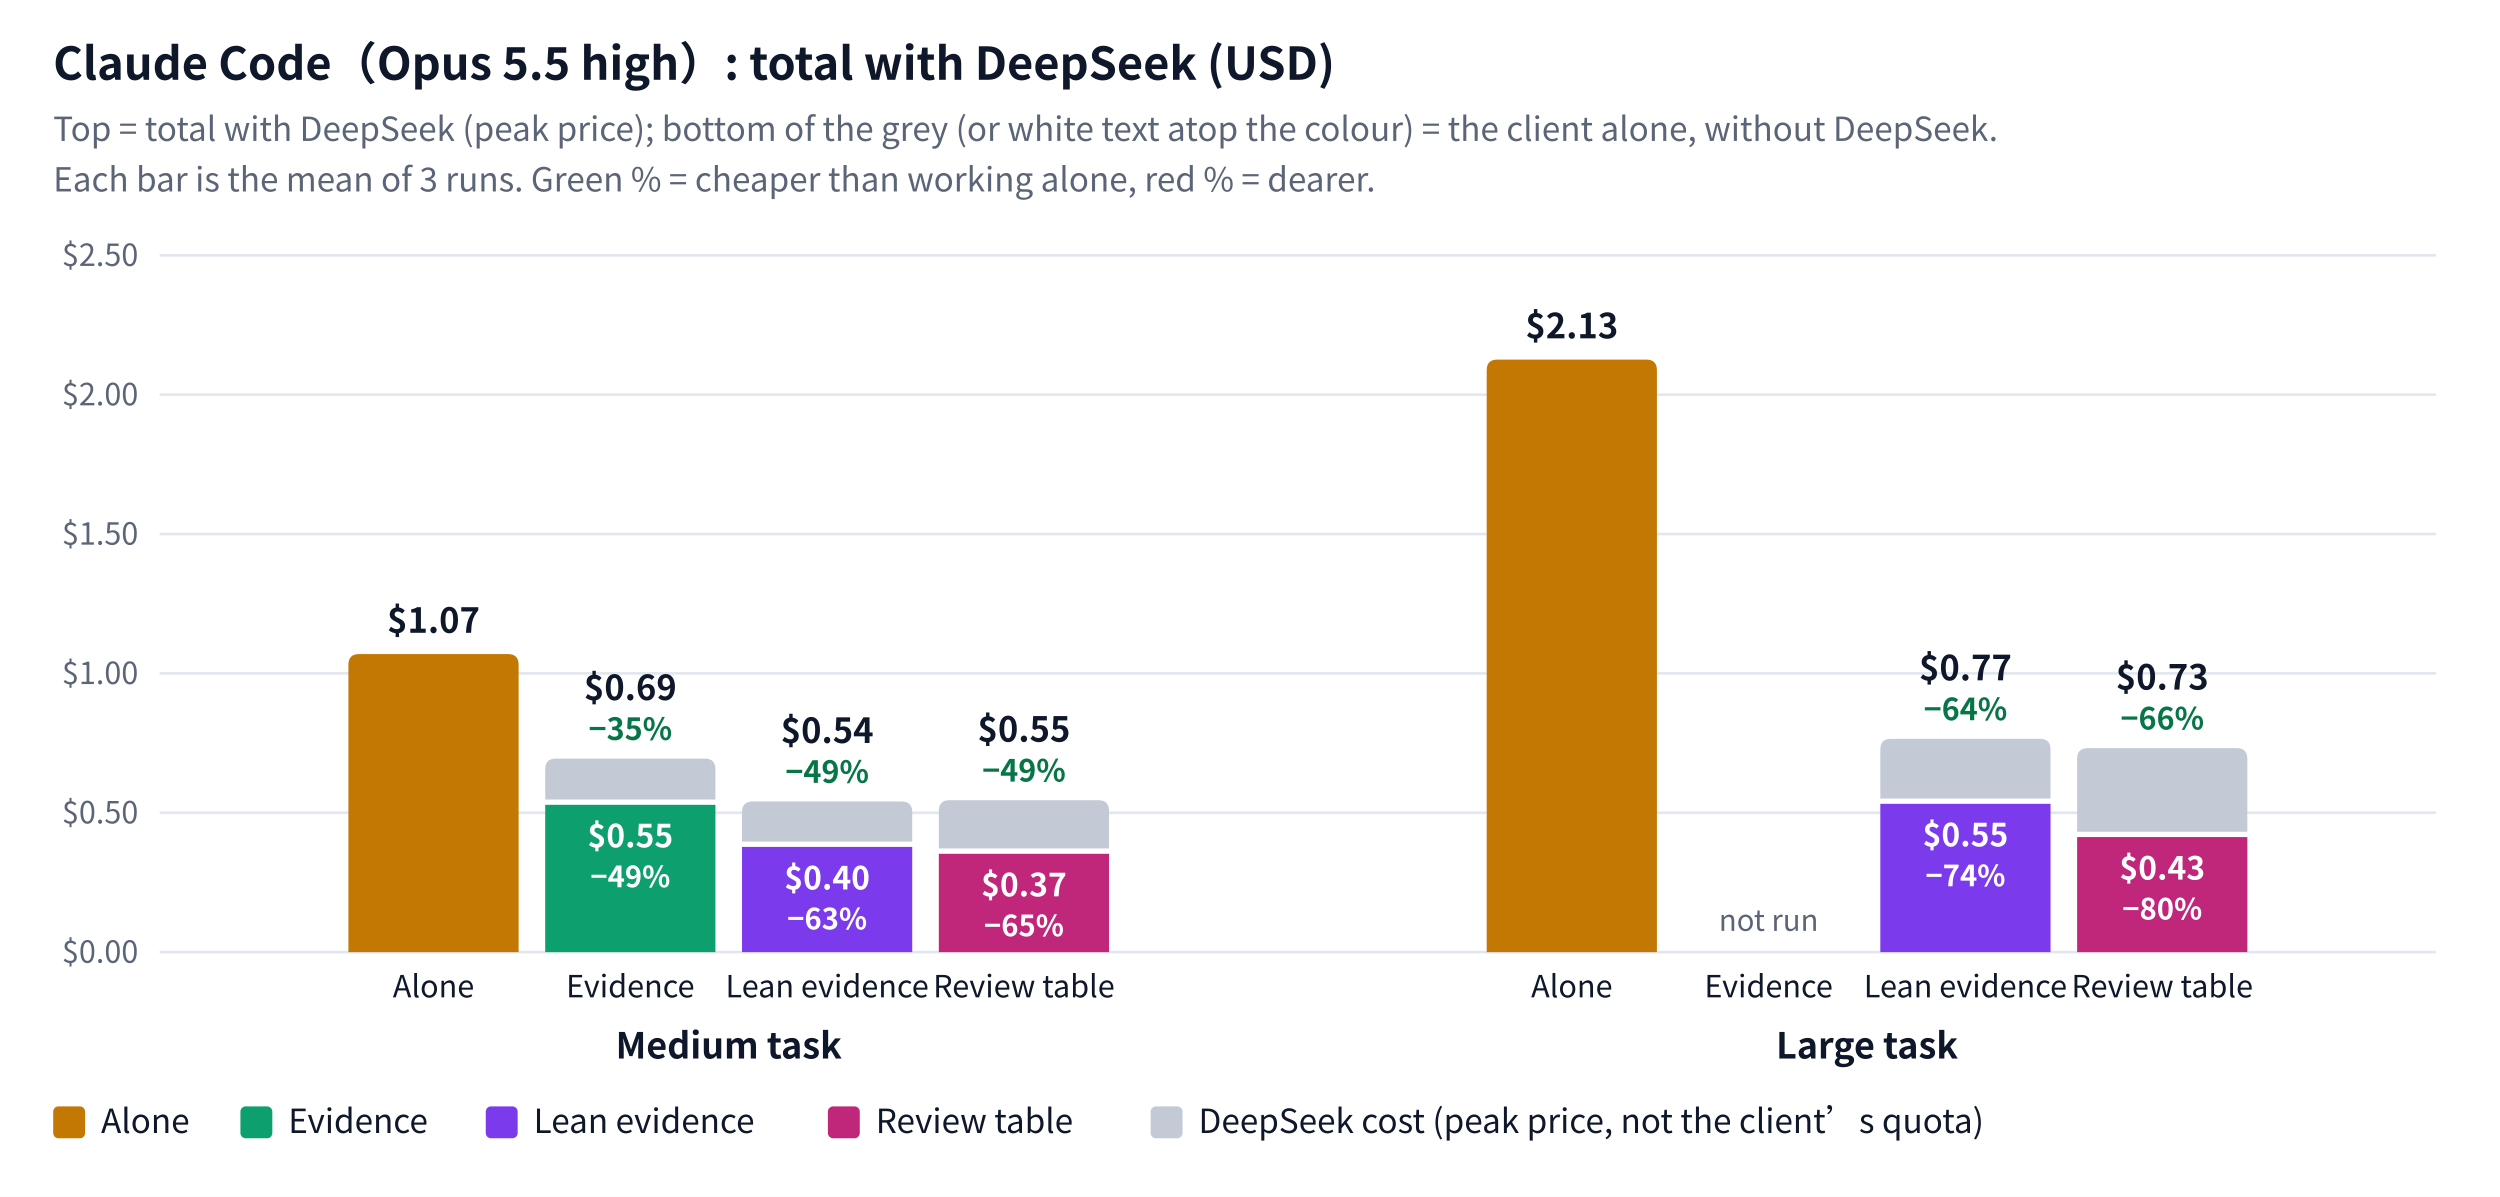
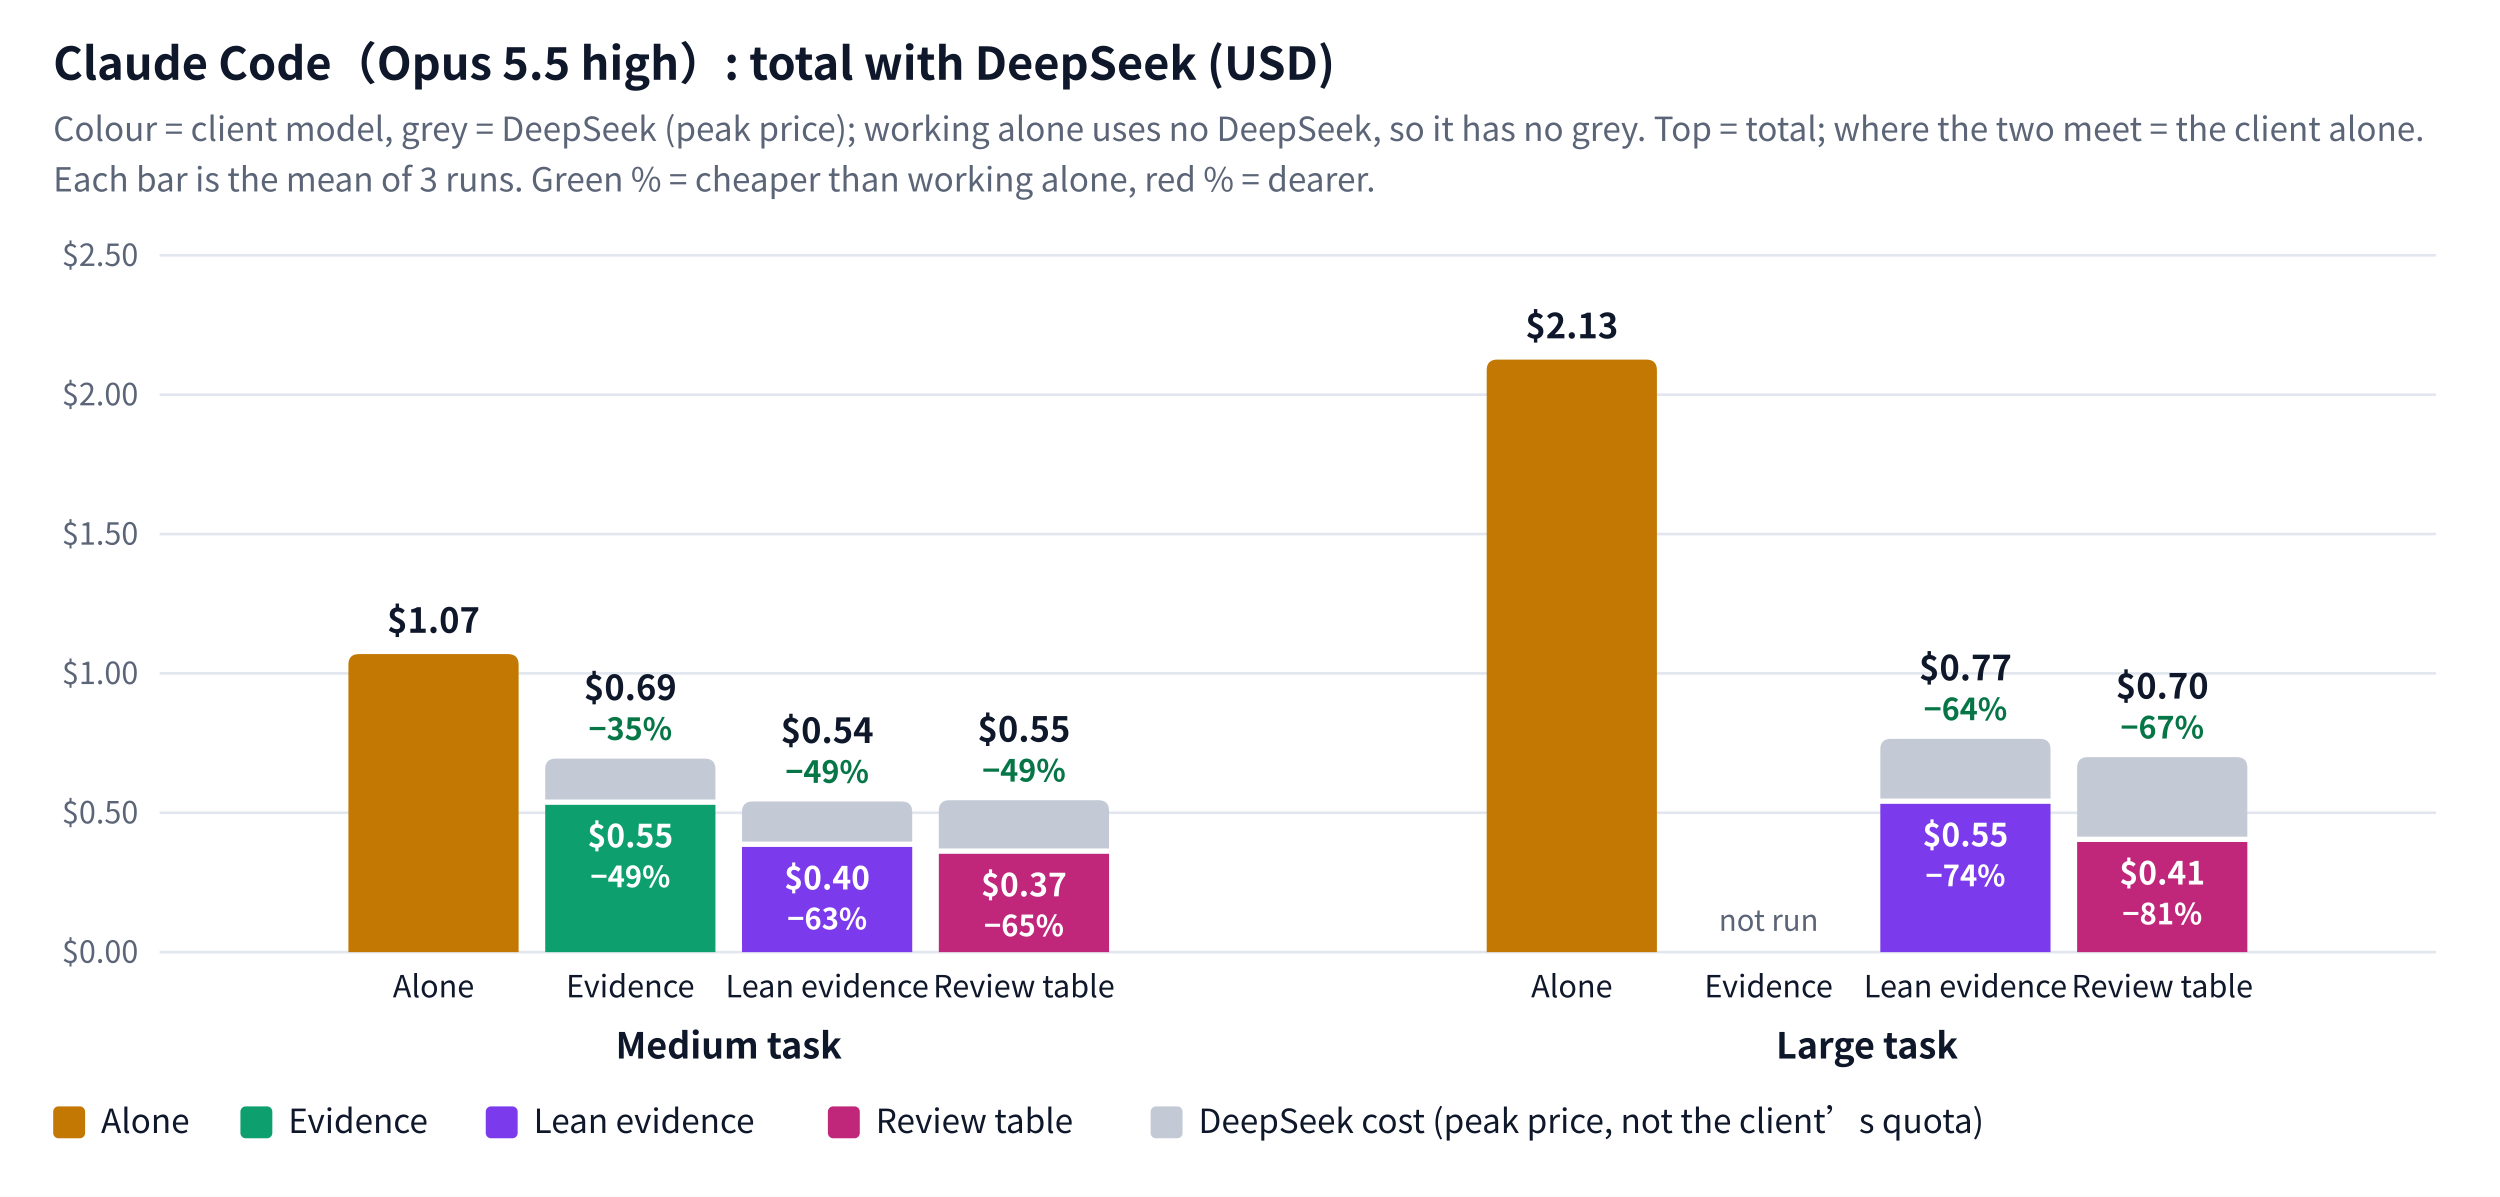
<svg xmlns="http://www.w3.org/2000/svg" width="940" height="450" viewBox="0 0 940 450" font-family="-apple-system, 'Segoe UI', 'PingFang SC', 'Noto Sans CJK SC', Helvetica, Arial, sans-serif">
  <rect width="940" height="450" fill="#FFFFFF" />
  <text x="20" y="30" font-size="17" font-weight="600" fill="#0F172A">Claude Code（Opus 5.5 high）: total with DeepSeek (USD)</text>
-   <text x="20" y="53" font-size="12.5" fill="#5B6577">Top = total with DeepSeek (peak price); bottom of the grey (or white text atop the colour) = the client alone, without DeepSeek.</text>
+   <text x="20" y="53" font-size="12.5" fill="#5B6577">Colour = client model, grey = DeepSeek (peak price); working alone uses no DeepSeek, so it has no grey. Top = total; where the two meet = the client alone.</text>
  <text x="20" y="72" font-size="12.5" fill="#5B6577">Each bar is the mean of 3 runs. Green % = cheaper than working alone, red % = dearer.</text>
  <line x1="60" x2="916" y1="358" y2="358" stroke="#E2E7EF" />
  <text x="52" y="362" font-size="11.5" fill="#5B6577" text-anchor="end">$0.00</text>
  <line x1="60" x2="916" y1="305.6" y2="305.6" stroke="#E2E7EF" />
  <text x="52" y="309.6" font-size="11.5" fill="#5B6577" text-anchor="end">$0.50</text>
  <line x1="60" x2="916" y1="253.2" y2="253.2" stroke="#E2E7EF" />
  <text x="52" y="257.2" font-size="11.5" fill="#5B6577" text-anchor="end">$1.00</text>
  <line x1="60" x2="916" y1="200.8" y2="200.8" stroke="#E2E7EF" />
  <text x="52" y="204.8" font-size="11.5" fill="#5B6577" text-anchor="end">$1.50</text>
  <line x1="60" x2="916" y1="148.4" y2="148.4" stroke="#E2E7EF" />
  <text x="52" y="152.4" font-size="11.5" fill="#5B6577" text-anchor="end">$2.00</text>
  <line x1="60" x2="916" y1="96" y2="96" stroke="#E2E7EF" />
  <text x="52" y="100" font-size="11.5" fill="#5B6577" text-anchor="end">$2.50</text>
  <text x="163" y="375" font-size="11.5" fill="#0F172A" text-anchor="middle">Alone</text>
  <path d="M131,358 V249.937 Q131,245.937 135,245.937 H191 Q195,245.937 195,249.937 V358 Z" fill="#C27803" />
  <text x="163" y="237.937" font-size="13" font-weight="600" fill="#0F172A" text-anchor="middle">$1.07</text>
  <text x="237" y="375" font-size="11.5" fill="#0F172A" text-anchor="middle">Evidence</text>
  <rect x="205" y="302.612" width="64" height="55.388" fill="#0E9F6E" />
  <path d="M205,300.612 V289.23 Q205,285.23 209,285.23 H265 Q269,285.23 269,289.23 V300.612 Z" fill="#C3CAD5" />
  <text x="237" y="263.23" font-size="13" font-weight="600" fill="#0F172A" text-anchor="middle">$0.69</text>
  <text x="237" y="278.23" font-size="11.5" font-weight="600" fill="#067647" text-anchor="middle">−35%</text>
  <text x="237" y="318.612" font-size="12" font-weight="600" fill="#FFFFFF" text-anchor="middle">$0.55</text>
  <text x="237" y="333.612" font-size="11" font-weight="600" fill="#FFFFFF" text-anchor="middle">−49%</text>
  <text x="311" y="375" font-size="11.5" fill="#0F172A" text-anchor="middle">Lean evidence</text>
  <rect x="279" y="318.443" width="64" height="39.557" fill="#7C3AED" />
  <path d="M279,316.443 V305.359 Q279,301.359 283,301.359 H339 Q343,301.359 343,305.359 V316.443 Z" fill="#C3CAD5" />
  <text x="311" y="279.359" font-size="13" font-weight="600" fill="#0F172A" text-anchor="middle">$0.54</text>
  <text x="311" y="294.359" font-size="11.5" font-weight="600" fill="#067647" text-anchor="middle">−49%</text>
  <text x="311" y="334.443" font-size="12" font-weight="600" fill="#FFFFFF" text-anchor="middle">$0.40</text>
  <text x="311" y="349.443" font-size="11" font-weight="600" fill="#FFFFFF" text-anchor="middle">−63%</text>
  <text x="385" y="375" font-size="11.5" fill="#0F172A" text-anchor="middle">Review table</text>
  <rect x="353" y="321.028" width="64" height="36.972" fill="#C0267A" />
  <path d="M353,319.028 V304.875 Q353,300.875 357,300.875 H413 Q417,300.875 417,304.875 V319.028 Z" fill="#C3CAD5" />
  <text x="385" y="278.875" font-size="13" font-weight="600" fill="#0F172A" text-anchor="middle">$0.55</text>
  <text x="385" y="293.875" font-size="11.5" font-weight="600" fill="#067647" text-anchor="middle">−49%</text>
  <text x="385" y="337.028" font-size="12" font-weight="600" fill="#FFFFFF" text-anchor="middle">$0.37</text>
  <text x="385" y="352.028" font-size="11" font-weight="600" fill="#FFFFFF" text-anchor="middle">−65%</text>
  <text x="274" y="398" font-size="13.5" font-weight="600" fill="#0F172A" text-anchor="middle">Medium task</text>
  <text x="591" y="375" font-size="11.5" fill="#0F172A" text-anchor="middle">Alone</text>
  <path d="M559,358 V139.206 Q559,135.206 563,135.206 H619 Q623,135.206 623,139.206 V358 Z" fill="#C27803" />
  <text x="591" y="127.206" font-size="13" font-weight="600" fill="#0F172A" text-anchor="middle">$2.13</text>
  <text x="665" y="375" font-size="11.5" fill="#0F172A" text-anchor="middle">Evidence</text>
  <text x="665" y="350" font-size="11" fill="#5B6577" text-anchor="middle">not run</text>
  <text x="739" y="375" font-size="11.5" fill="#0F172A" text-anchor="middle">Lean evidence</text>
  <rect x="707" y="302.241" width="64" height="55.759" fill="#7C3AED" />
  <path d="M707,300.241 V281.804 Q707,277.804 711,277.804 H767 Q771,277.804 771,281.804 V300.241 Z" fill="#C3CAD5" />
  <text x="739" y="255.804" font-size="13" font-weight="600" fill="#0F172A" text-anchor="middle">$0.77</text>
  <text x="739" y="270.804" font-size="11.5" font-weight="600" fill="#067647" text-anchor="middle">−64%</text>
  <text x="739" y="318.241" font-size="12" font-weight="600" fill="#FFFFFF" text-anchor="middle">$0.55</text>
  <text x="739" y="333.241" font-size="11" font-weight="600" fill="#FFFFFF" text-anchor="middle">−74%</text>
  <text x="813" y="375" font-size="11.5" fill="#0F172A" text-anchor="middle">Review table</text>
-   <rect x="781" y="314.742" width="64" height="43.258" fill="#C0267A" />
-   <path d="M781,312.742 V285.298 Q781,281.298 785,281.298 H841 Q845,281.298 845,285.298 V312.742 Z" fill="#C3CAD5" />
-   <text x="813" y="259.298" font-size="13" font-weight="600" fill="#0F172A" text-anchor="middle">$0.73</text>
-   <text x="813" y="274.298" font-size="11.5" font-weight="600" fill="#067647" text-anchor="middle">−66%</text>
-   <text x="813" y="330.742" font-size="12" font-weight="600" fill="#FFFFFF" text-anchor="middle">$0.43</text>
-   <text x="813" y="345.742" font-size="11" font-weight="600" fill="#FFFFFF" text-anchor="middle">−80%</text>
+   <rect x="781" y="316.585" width="64" height="41.415" fill="#C0267A" />
+   <path d="M781,314.585 V288.678 Q781,284.678 785,284.678 H841 Q845,284.678 845,288.678 V314.585 Z" fill="#C3CAD5" />
+   <text x="813" y="262.678" font-size="13" font-weight="600" fill="#0F172A" text-anchor="middle">$0.70</text>
+   <text x="813" y="277.678" font-size="11.5" font-weight="600" fill="#067647" text-anchor="middle">−67%</text>
+   <text x="813" y="332.585" font-size="12" font-weight="600" fill="#FFFFFF" text-anchor="middle">$0.41</text>
+   <text x="813" y="347.585" font-size="11" font-weight="600" fill="#FFFFFF" text-anchor="middle">−81%</text>
  <text x="702" y="398" font-size="13.5" font-weight="600" fill="#0F172A" text-anchor="middle">Large task</text>
  <rect x="20" y="416" width="12" height="12" rx="2" fill="#C27803" />
  <text x="38" y="426" font-size="12.5" fill="#0F172A">Alone</text>
  <rect x="90.4" y="416" width="12" height="12" rx="2" fill="#0E9F6E" />
  <text x="108.4" y="426" font-size="12.5" fill="#0F172A">Evidence</text>
  <rect x="182.64" y="416" width="12" height="12" rx="2" fill="#7C3AED" />
  <text x="200.64" y="426" font-size="12.5" fill="#0F172A">Lean evidence</text>
  <rect x="311.28" y="416" width="12" height="12" rx="2" fill="#C0267A" />
  <text x="329.28" y="426" font-size="12.5" fill="#0F172A">Review table</text>
  <rect x="432.64" y="416" width="12" height="12" rx="2" fill="#C3CAD5" />
  <text x="450.64" y="426" font-size="12.5" fill="#0F172A">DeepSeek cost (peak price, not the client’s quota)</text>
</svg>
